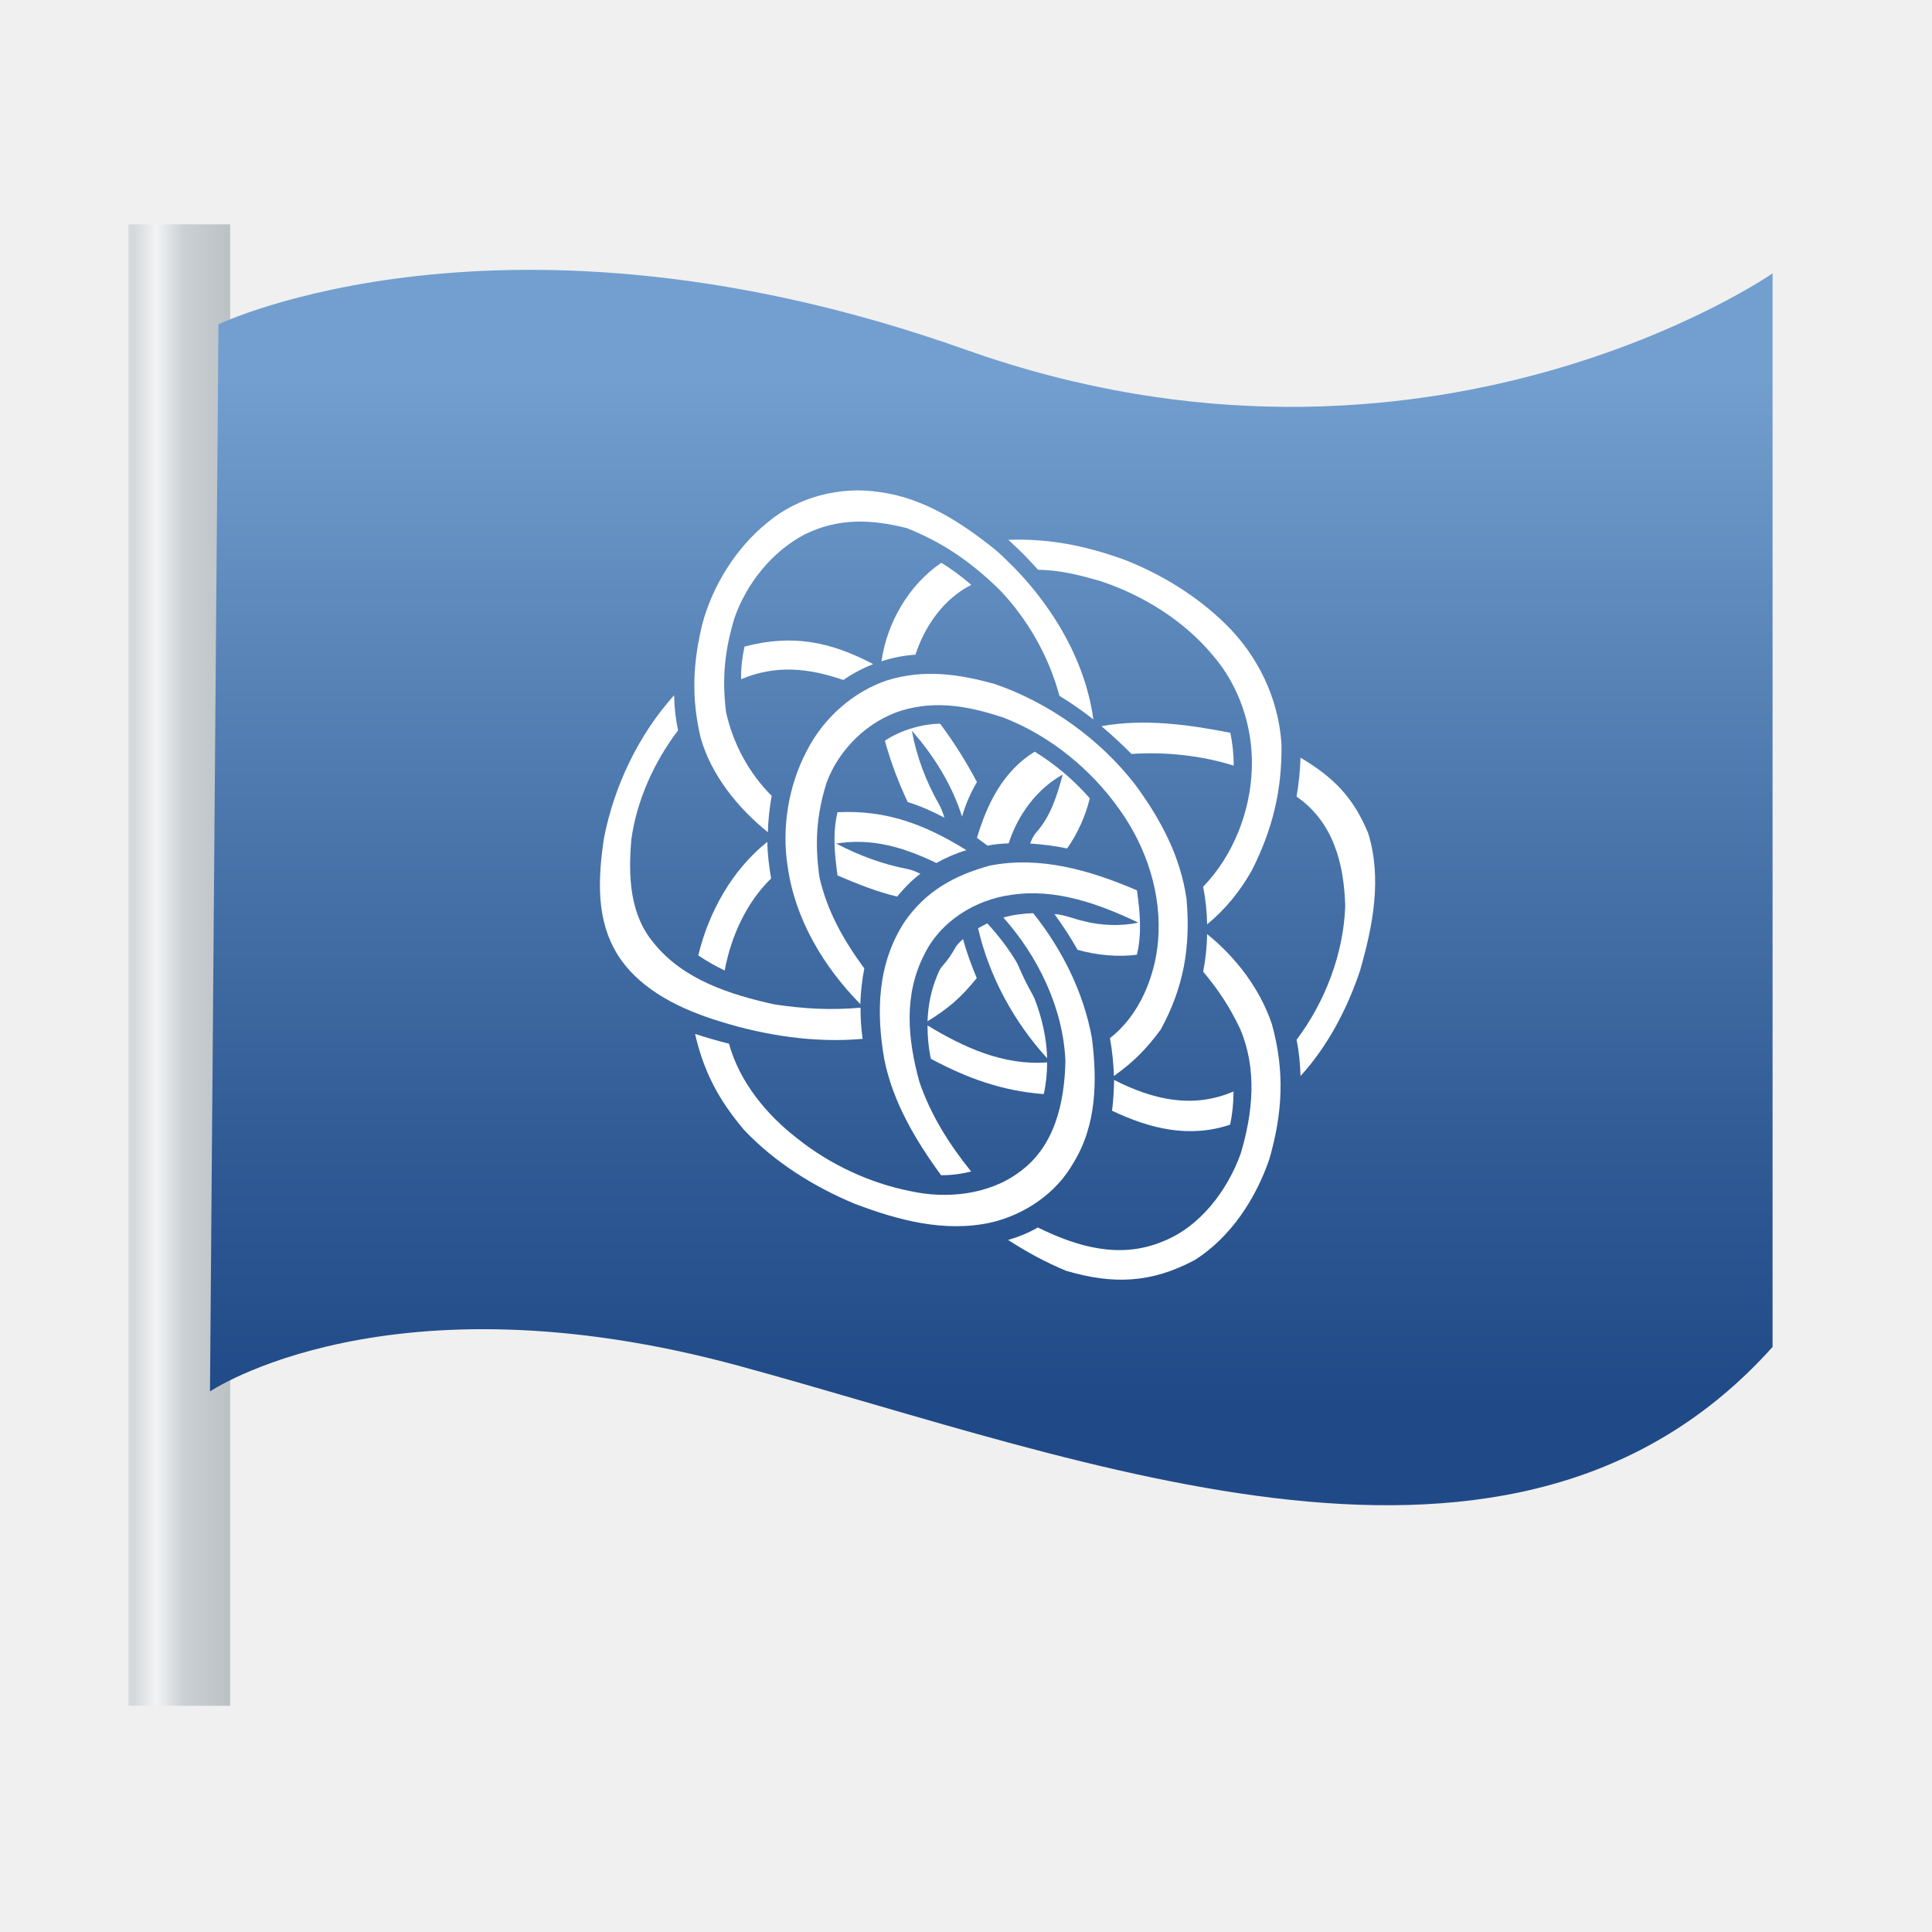
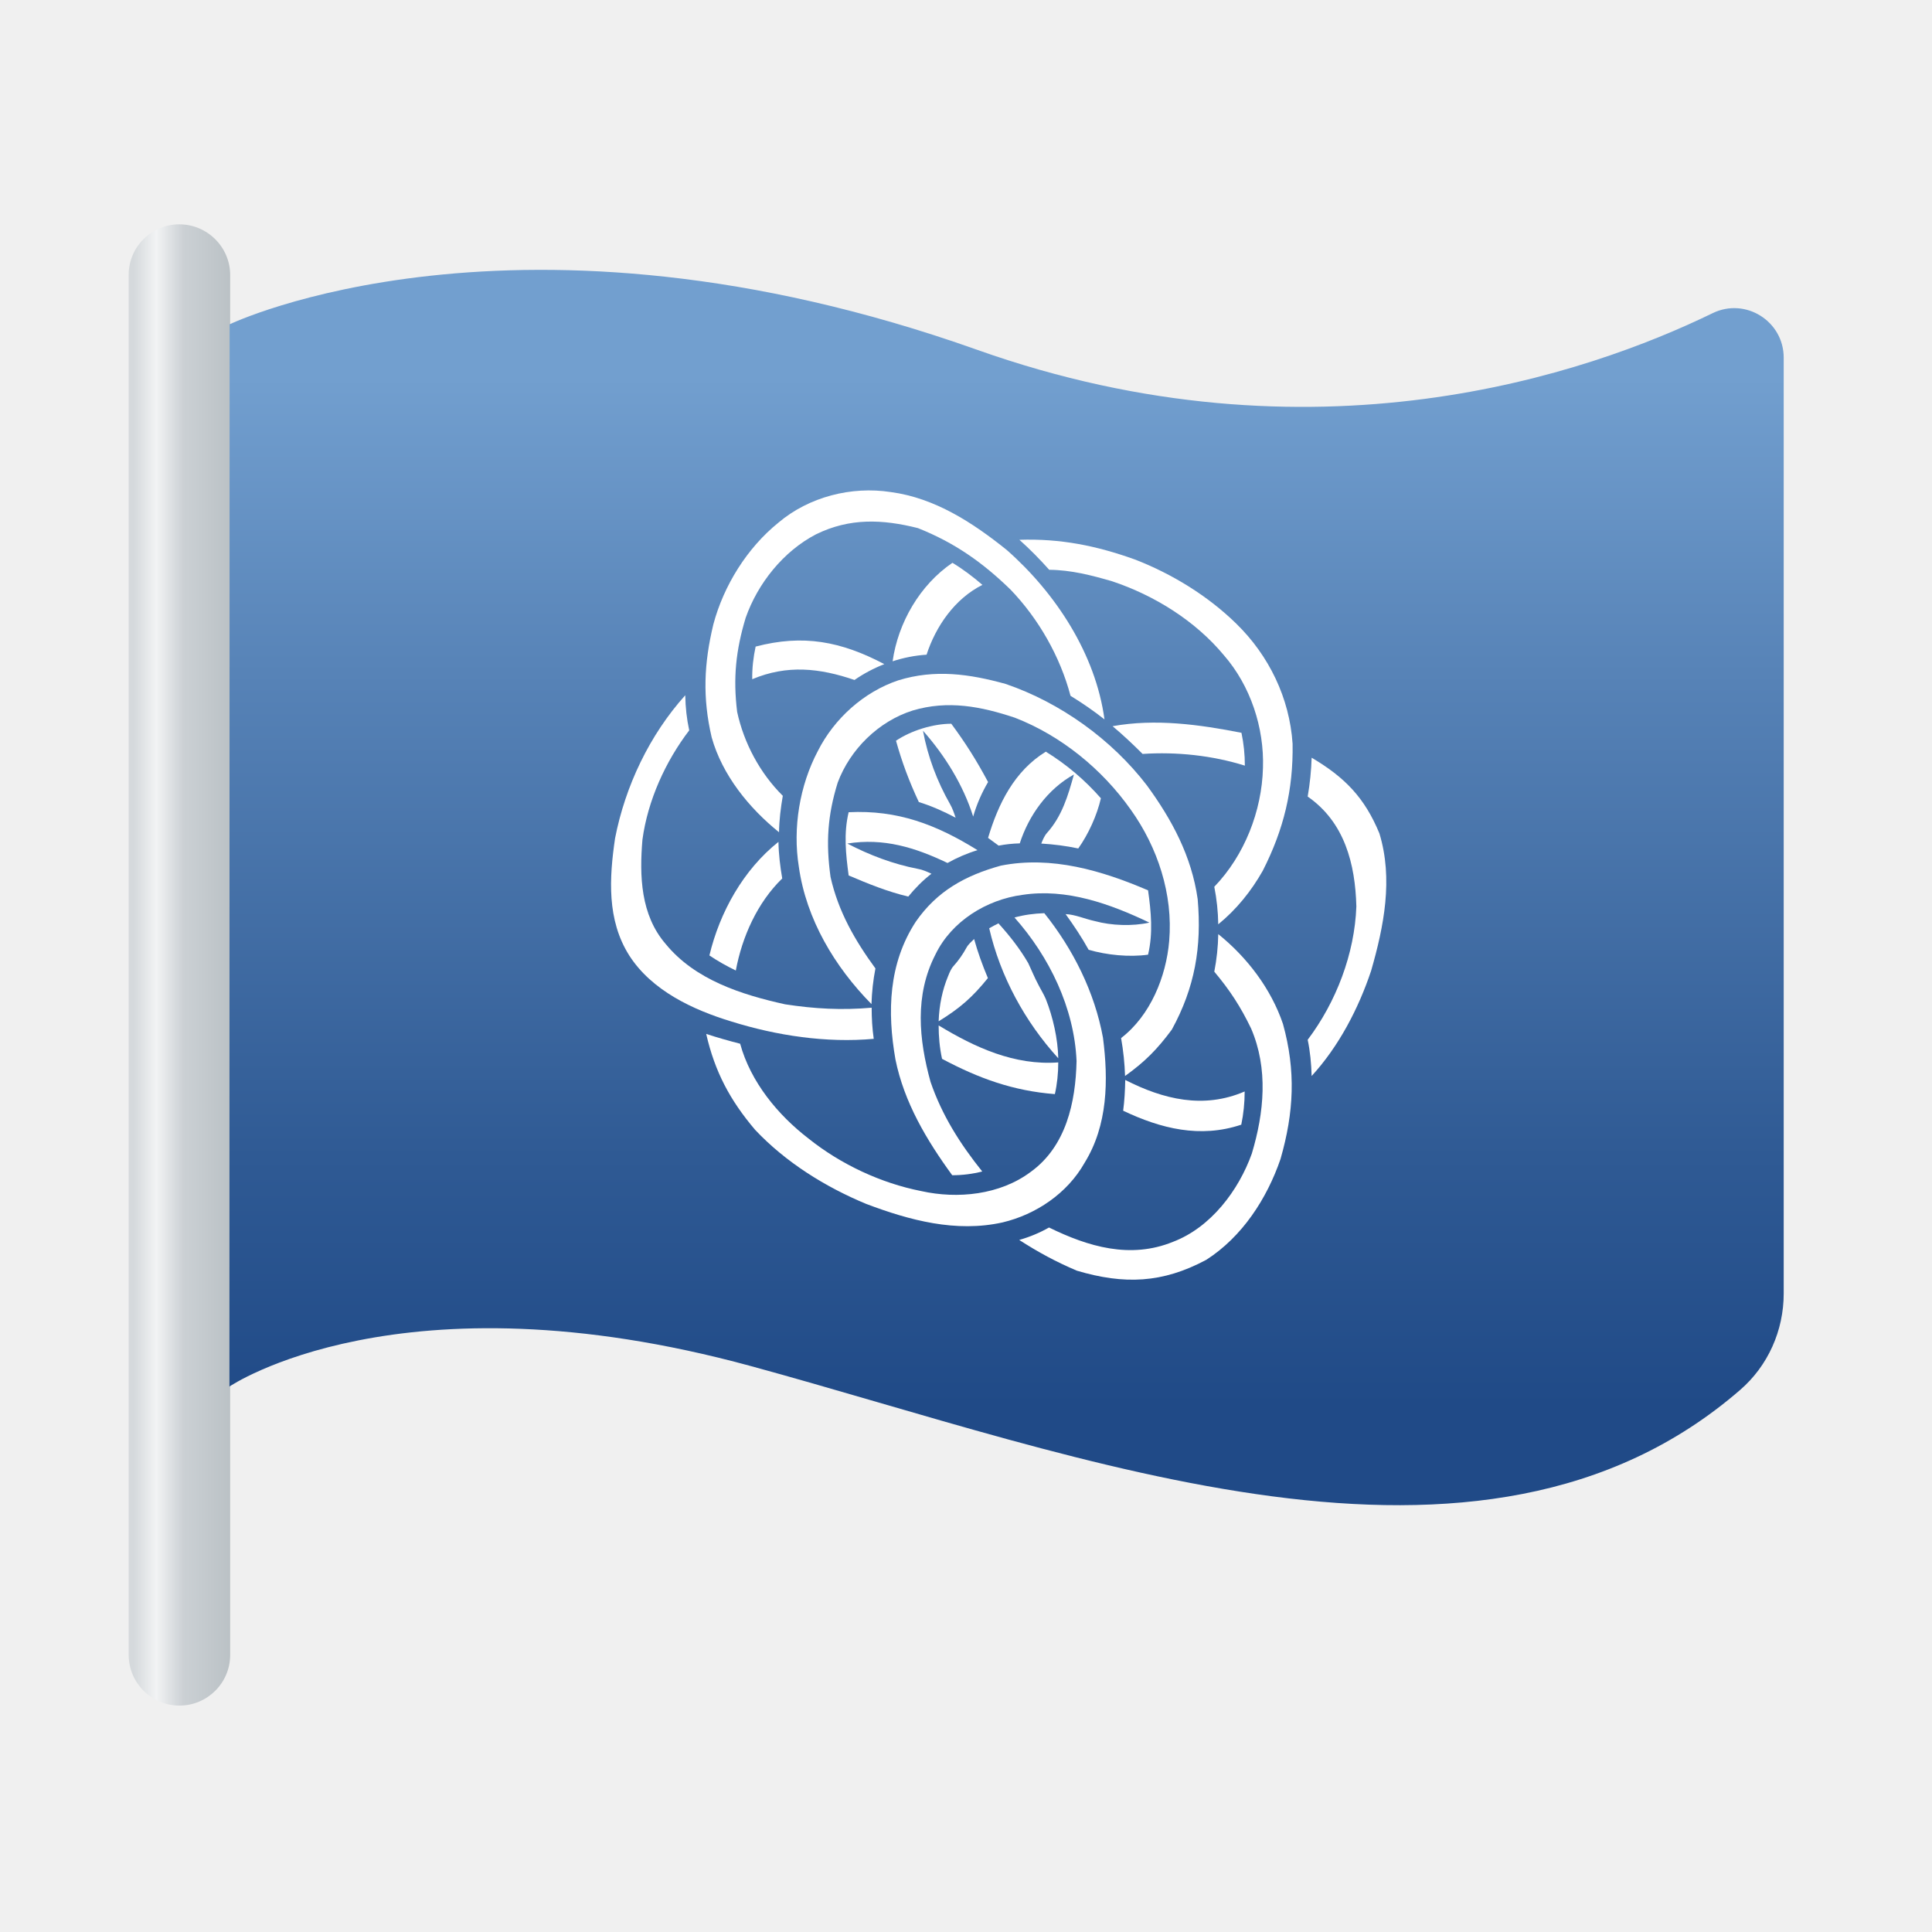
<svg xmlns="http://www.w3.org/2000/svg" version="1.1" id="Layer_1" x="0px" y="0px" viewBox="0 0 1024 1024" style="enable-background:new 0 0 1024 1024;" xml:space="preserve">
  <style type="text/css">
	.st0{fill:url(#SVGID_1_);}
- 	.st1{fill:url(#SVGID_00000081625842976310992390000005094299255434414228_);}
+ 	.st1{fill:url(#SVGID_00000103260193673355182480000004510325709470643338_);}
	.st2{fill:#FFFFFF;}
</style>
-   <linearGradient id="SVGID_1_" gradientUnits="userSpaceOnUse" x1="71.02" y1="514.5" x2="124.706" y2="514.5" gradientTransform="matrix(1 0 0 -1 0 1026)">
+   <linearGradient id="SVGID_1_" gradientUnits="userSpaceOnUse" x1="71.02" y1="493.5" x2="124.706" y2="493.5" gradientTransform="matrix(1 0 0 1 0 18)">
    <stop offset="0" style="stop-color:#D5D9DC" />
    <stop offset="0.219" style="stop-color:#F2F3F4" />
    <stop offset="0.493" style="stop-color:#CBD0D4" />
    <stop offset="0.999" style="stop-color:#B9C0C4" />
  </linearGradient>
-   <rect x="68.1" y="118.9" class="st0" width="53.9" height="785.2" />
-   <linearGradient id="SVGID_00000142170935347111626040000012856125559334357898_" gradientUnits="userSpaceOnUse" x1="525.4" y1="825.967" x2="525.4" y2="280.532" gradientTransform="matrix(1 0 0 -1 0 1026)">
+   <path class="st0" d="M95,118.9L95,118.9c14.9,0,27,12.1,27,26.9v731.3c0,14.9-12.1,26.9-26.9,26.9h0c-14.9,0-26.9-12.1-26.9-26.9  V145.8C68.1,131,80.2,118.9,95,118.9z" />
+   <linearGradient id="SVGID_00000068651127625838933180000002132681702197643185_" gradientUnits="userSpaceOnUse" x1="533.492" y1="182.033" x2="533.492" y2="727.468" gradientTransform="matrix(1 0 0 1 0 18)">
    <stop offset="0" style="stop-color:#729FCF" />
    <stop offset="0.287" style="stop-color:#5783B7" />
    <stop offset="0.757" style="stop-color:#2F5A94" />
    <stop offset="1" style="stop-color:#204A87" />
  </linearGradient>
-   <path style="fill:url(#SVGID_00000142170935347111626040000012856125559334357898_);" d="M115.8,171.9l-4.5,565.6  c0,0,94.6-64.2,280.6-13.5c185.9,50.7,411.3,142,547.6-10.1c0-165.6,0-569,0-569S756.1,272.1,512,185.4S115.8,171.9,115.8,171.9z" />
+   <path style="fill:url(#SVGID_00000068651127625838933180000002132681702197643185_);" d="M121.7,171.9l-0.1,563  c0,0,90.2-61.6,276.2-10.9c175.7,47.9,386.8,132.1,524.5,12.7c14.8-12.8,23.1-31.5,23.1-51.1v-496c0-19.4-20.3-32.1-37.7-23.6  c-65.8,32-211.6,82.7-389.8,19.4C273.8,98.7,121.7,171.9,121.7,171.9z" />
  <g>
    <g id="_x23_ffffffff_00000178897158421398227120000005163129262085290685_">
-       <path class="st2" d="M406.7,277c16.2-13.7,38.7-19.4,59.5-16.2c23.4,3.1,43.6,16.3,61.5,30.7c25.9,22.8,47.1,55.1,51.8,89.8    c-5.7-4.5-11.8-8.7-18-12.5c-5.5-20.8-16.9-40.8-31.8-56.3c-14.8-14.4-29.7-24.9-49.1-32.6c-18.7-4.7-36.1-5.5-54,3.3    c-17.3,9-30.9,26-37.3,44.3c-5.2,17.3-6.7,31.9-4.5,49.8c3.6,16.6,12.1,32.5,24.2,44.5c-1.1,6.4-1.9,12.8-2,19.3    c-15.9-12.8-30.1-30.3-35.7-50.3c-4.9-21-4.1-39.1,0.9-59.9C377.7,310.3,390.1,290.4,406.7,277z" />
-       <path class="st2" d="M534.4,286.1c21.8-0.7,40.7,3.1,61.1,10.4c19.7,7.6,38.8,19.3,53.9,34.1c17.3,16.9,28.2,39.4,29.8,63.6    c0.4,24.5-4.7,45.5-15.8,67.3c-6.1,10.8-14,20.6-23.6,28.4c-0.1-6.7-0.8-13.3-2.1-19.9c16-16.6,25.2-40.1,25.8-63    c0.7-21.3-6.6-43.5-20.7-59.7c-15.2-18.3-36.8-31.7-59.2-39.2c-11-3.2-21.8-6-33.4-6.1C545.3,296.5,540,291.1,534.4,286.1z" />
-       <path class="st2" d="M467.2,350.5c2.9-20.5,14.5-40.5,31.7-52.2c5.5,3.3,10.8,7.3,15.9,11.7c-14.6,7.3-24.7,21.9-29.6,37    C479,347.4,473,348.6,467.2,350.5z" />
-       <path class="st2" d="M394.6,342.7c25.2-6.6,45.2-2.8,68.2,9.3c-5.6,2.2-10.9,5-15.8,8.4c-18.4-6.3-35.7-8.2-54.2-0.4    C392.7,354.1,393.4,348.3,394.6,342.7z" />
-       <path class="st2" d="M470.2,360.6c19.4-6,37.8-3.4,56.9,1.9c29,9.9,56.2,29.4,74.9,53.8c13.3,18.2,23.7,37.6,26.9,60.3    c2.2,25.4-1.5,46.8-13.7,69.1c-7.7,10.4-14.2,17-24.8,24.6c-0.2-6.6-0.9-13.4-2.1-20.1c15.5-11.9,23.9-32.5,25.5-51.5    c2.1-24.7-6.1-49.6-20.4-69.6c-15.1-21.4-36.9-39.2-61.4-48.7c-18-6-35.5-9.4-54.2-3.8c-18,5.7-33.1,20.5-39.7,38.2    c-5.4,17.4-6.3,31.9-3.8,50c4.1,18.3,12.9,33.6,23.8,48.5c-1.2,6.1-1.9,12.5-2.1,18.9c-19.5-19.8-34.6-45-38.5-72.8    c-3.3-20.5,0.4-43.1,10.1-61.4C436.3,380.8,452,366.7,470.2,360.6z" />
-       <path class="st2" d="M583.8,384.9c22.6-4.1,46-0.9,68.3,3.5c1.2,5.7,1.8,11.5,1.8,17.4c-17.3-5.4-36.1-7.4-54.2-6.2    C594.7,394.6,589.4,389.6,583.8,384.9z" />
-       <path class="st2" d="M320.1,444.3c5.4-27.7,18.3-54.8,37.2-75.8c0.1,6.4,0.8,12.6,2.1,18.6c-12.6,16.5-22,37.2-24.8,58    c-1.6,19.1-1,39.8,12.3,55.2c15.6,19.1,40.3,26.9,63.3,32c15.6,2.4,30.1,3.2,45.9,1.8c0,5.5,0.3,11,1.1,16.5    c-25.1,2.3-51.5-1.7-75.5-9.2c-20.4-6.2-42.2-16.4-54.1-35C315.7,487.6,317,465.4,320.1,444.3z" />
-       <path class="st2" d="M689.3,401.6c17.6,10.4,28.1,21.2,35.9,40.1c7.4,24.2,2.4,49.3-4.4,72.9c-6.7,20-17.1,40-31.5,55.7    c-0.2-6.6-0.8-13.1-2.1-19.2c15.1-20,24.9-45.6,25.8-70.7c-0.6-22.5-6.2-44.6-25.8-58.2C688.4,415.2,689.1,408.4,689.3,401.6z" />
-       <path class="st2" d="M548.4,398.4c10.9,6.7,20.8,15.1,29.2,24.7c-2.1,9.1-6.6,19-12,26.6c-6.6-1.4-13.1-2.2-19.6-2.6    c0.8-2,1.6-4,3-5.6c8-8.9,11.2-19.8,14.3-31c-13.9,7.7-23.9,21.6-28.7,36.5c-3.8,0.1-7.6,0.5-11.2,1.2c-1.9-1.4-3.7-2.7-5.6-4.1    C523.2,426,531.7,408.7,548.4,398.4z" />
-       <path class="st2" d="M469,392.6c8-5.4,19.7-9,29.3-9c7.5,10.1,13.6,19.8,19.5,30.9c-3.3,5.6-6,11.7-7.9,18.3    c-5.3-16.8-15-32.4-26.6-45.5c2.5,13.7,7.5,26.9,14.4,39c1.3,2.3,2.1,4.7,2.9,7.1c-6.4-3.4-13-6.3-19.5-8.3    C476,414.2,472.2,404.1,469,392.6z" />
-       <path class="st2" d="M443.9,430.5c25.9-1.3,46.4,6.5,68.3,20.1c-5.6,1.7-10.9,4-15.9,6.8c-17.1-8.2-33.9-13.4-53.1-10.3    c11.7,6.1,24.3,10.9,37.3,13.4c2.5,0.4,4.9,1.5,7.3,2.6c-4.6,3.5-8.6,7.6-12.3,12.1c-11-2.6-21.3-6.8-31.6-11.2    C442.4,452.7,441.2,441.8,443.9,430.5z" />
-       <path class="st2" d="M524.6,458.8c26.9-5.3,53.5,2.6,78,13.1c1.6,11.5,2.7,22.6,0,34.1c-10,1.4-21.9,0.2-31.5-2.6    c-3.6-6.5-7.8-12.8-12.2-18.9c5.1,0.2,10.3,2.6,15.5,3.7c8.8,2.4,19.9,2.8,28.9,0.8c-20.7-9.9-43.9-18.3-67.3-14.7    c-19,2.5-37.6,14-46.1,31.6c-11.1,21.6-8.8,45-2.6,67.5c6.1,17.8,15.7,32.9,27.4,47.5c-5,1.3-10.4,2-15.9,2    c-13.5-18.5-25.5-38.6-30.1-61.4c-4.4-25.2-3.7-50.8,10.8-73C490.8,472.2,505.8,464,524.6,458.8z" />
-       <path class="st2" d="M370.1,506.4c5.5-23,18-45.4,36.6-60.2c0.1,6.5,0.9,13,2,19.4c-13.2,12.8-21.3,31-24.6,48.8    C379.2,512,374.5,509.4,370.1,506.4z" />
-       <path class="st2" d="M639.8,495.1c15.3,12.3,28,29,34.3,47.6c6.9,24.9,5.8,46.9-1.3,71.6c-7.2,21-20.3,41.2-39.3,53.4    c-23.3,12.5-43.6,13.2-68.6,5.8c-11.1-4.7-20.5-9.8-30.6-16.3c5.6-1.6,10.9-3.8,15.8-6.6c20.8,10.2,43.1,16.8,65.7,7.6    c20-7.6,34.8-27.2,41.8-46.8c6.5-21.7,8.8-44.9-0.4-66.3c-5.6-11.6-11.2-20.2-19.5-30.1C639,508.3,639.7,501.7,639.8,495.1z" />
-       <path class="st2" d="M531.8,486.3c5-1.4,10.3-2.1,15.8-2.3c15.3,19.1,26.7,41.9,31.1,66c2.9,22.5,2.6,46.4-9.8,66.4    c-9.1,16.1-25.7,27.3-43.4,31.5c-24.7,5.5-49.3-1.1-72.3-9.8c-21.7-9-42.7-22.1-58.9-39.3C381,583.1,373,568.1,368.4,548    c5.8,1.9,11.8,3.6,18,5.2c5.5,20.2,20,37.8,36.3,50.3c17,13.6,38.3,23.6,59.7,27.8c19.3,4.3,41.7,2,57.9-10.1    c18.9-13.6,23.9-37,24.4-58.8C563.5,534.3,550.3,507.1,531.8,486.3z" />
-       <path class="st2" d="M518.4,492c1.6-0.9,3.2-1.8,4.9-2.6c5.9,6.5,11.4,13.5,15.8,21.1c1.8,3.8,3.3,7.6,5.3,11.3    c1.3,2.6,2.9,5.1,4,7.7c3.8,9.6,6.4,21.1,6.6,31.4C537.4,541.6,524.3,517.6,518.4,492z" />
-       <path class="st2" d="M506.4,502.2c1-1.8,2.6-3.1,4-4.5c1.9,6.9,4.4,13.8,7.3,20.7c-8.2,10.2-15,16.1-26.1,22.9    c0.3-8.6,2-16.7,5-23.9c0.8-2,1.6-4,3-5.5C502.2,509,504.5,505.7,506.4,502.2z" />
-       <path class="st2" d="M491.6,543.5c19.3,11.7,40.2,21.3,63.4,19.6c0,5.8-0.6,11.5-1.8,16.8c-22-1.7-40.3-8.3-59.8-18.7    C492.1,555.2,491.6,549.3,491.6,543.5z" />
-       <path class="st2" d="M590.5,572.4c20.2,10.3,41.5,15.5,63.3,6.1c0,5.9-0.6,11.9-1.8,17.6c-21.8,7.3-42.6,2.1-62.6-7.4    C590.1,583.4,590.4,577.9,590.5,572.4z" />
+       <path class="st2" d="M412.6,277c16.2-13.7,38.7-19.4,59.5-16.2c23.4,3.1,43.6,16.3,61.5,30.7c25.9,22.8,47.1,55.1,51.8,89.8    c-5.7-4.5-11.8-8.7-18-12.5c-5.5-20.8-16.9-40.8-31.8-56.3c-14.8-14.4-29.7-24.9-49.1-32.6c-18.7-4.7-36.1-5.5-54,3.3    c-17.3,9-30.9,26-37.3,44.3c-5.2,17.3-6.7,31.9-4.5,49.8c3.6,16.6,12.1,32.5,24.2,44.5c-1.1,6.4-1.9,12.8-2,19.3    c-15.9-12.8-30.1-30.3-35.7-50.3c-4.9-21-4.1-39.1,0.9-59.9C383.6,310.3,396,290.4,412.6,277z" />
+       <path class="st2" d="M540.3,286.1c21.8-0.7,40.7,3.1,61.1,10.4c19.7,7.6,38.8,19.3,53.9,34.1c17.3,16.9,28.2,39.4,29.8,63.6    c0.4,24.5-4.7,45.5-15.8,67.3c-6.1,10.8-14,20.6-23.6,28.4c-0.1-6.7-0.8-13.3-2.1-19.9c16-16.6,25.2-40.1,25.8-63    c0.7-21.3-6.6-43.5-20.7-59.7c-15.2-18.3-36.8-31.7-59.2-39.2c-11-3.2-21.8-6-33.4-6.1C551.2,296.5,545.9,291.1,540.3,286.1z" />
+       <path class="st2" d="M473.1,350.5c2.9-20.5,14.5-40.5,31.7-52.2c5.5,3.3,10.8,7.3,15.9,11.7c-14.6,7.3-24.7,21.9-29.6,37    C484.9,347.4,478.9,348.6,473.1,350.5z" />
+       <path class="st2" d="M400.5,342.7c25.2-6.6,45.2-2.8,68.2,9.3c-5.6,2.2-10.9,5-15.8,8.4c-18.4-6.3-35.7-8.2-54.2-0.4    C398.6,354.1,399.3,348.3,400.5,342.7z" />
+       <path class="st2" d="M476.1,360.6c19.4-6,37.8-3.4,56.9,1.9c29,9.9,56.2,29.4,74.9,53.8c13.3,18.2,23.7,37.6,26.9,60.3    c2.2,25.4-1.5,46.8-13.7,69.1c-7.7,10.4-14.2,17-24.8,24.6c-0.2-6.6-0.9-13.4-2.1-20.1c15.5-11.9,23.9-32.5,25.5-51.5    c2.1-24.7-6.1-49.6-20.4-69.6c-15.1-21.4-36.9-39.2-61.4-48.7c-18-6-35.5-9.4-54.2-3.8c-18,5.7-33.1,20.5-39.7,38.2    c-5.4,17.4-6.3,31.9-3.8,50c4.1,18.3,12.9,33.6,23.8,48.5c-1.2,6.1-1.9,12.5-2.1,18.9c-19.5-19.8-34.6-45-38.5-72.8    c-3.3-20.5,0.4-43.1,10.1-61.4C442.2,380.8,457.9,366.7,476.1,360.6z" />
+       <path class="st2" d="M589.7,384.9c22.6-4.1,46-0.9,68.3,3.5c1.2,5.7,1.8,11.5,1.8,17.4c-17.3-5.4-36.1-7.4-54.2-6.2    C600.6,394.6,595.3,389.6,589.7,384.9z" />
+       <path class="st2" d="M326,444.3c5.4-27.7,18.3-54.8,37.2-75.8c0.1,6.4,0.8,12.6,2.1,18.6c-12.6,16.5-22,37.2-24.8,58    c-1.6,19.1-1,39.8,12.3,55.2c15.6,19.1,40.3,26.9,63.3,32c15.6,2.4,30.1,3.2,45.9,1.8c0,5.5,0.3,11,1.1,16.5    c-25.1,2.3-51.5-1.7-75.5-9.2c-20.4-6.2-42.2-16.4-54.1-35C321.6,487.6,322.9,465.4,326,444.3z" />
+       <path class="st2" d="M695.2,401.6c17.6,10.4,28.1,21.2,35.9,40.1c7.4,24.2,2.4,49.3-4.4,72.9c-6.7,20-17.1,40-31.5,55.7    c-0.2-6.6-0.8-13.1-2.1-19.2c15.1-20,24.9-45.6,25.8-70.7c-0.6-22.5-6.2-44.6-25.8-58.2C694.3,415.2,695,408.4,695.2,401.6z" />
+       <path class="st2" d="M554.3,398.4c10.9,6.7,20.8,15.1,29.2,24.7c-2.1,9.1-6.6,19-12,26.6c-6.6-1.4-13.1-2.2-19.6-2.6    c0.8-2,1.6-4,3-5.6c8-8.9,11.2-19.8,14.3-31c-13.9,7.7-23.9,21.6-28.7,36.5c-3.8,0.1-7.6,0.5-11.2,1.2c-1.9-1.4-3.7-2.7-5.6-4.1    C529.1,426,537.6,408.7,554.3,398.4z" />
+       <path class="st2" d="M474.9,392.6c8-5.4,19.7-9,29.3-9c7.5,10.1,13.6,19.8,19.5,30.9c-3.3,5.6-6,11.7-7.9,18.3    c-5.3-16.8-15-32.4-26.6-45.5c2.5,13.7,7.5,26.9,14.4,39c1.3,2.3,2.1,4.7,2.9,7.1c-6.4-3.4-13-6.3-19.5-8.3    C481.9,414.2,478.1,404.1,474.9,392.6z" />
+       <path class="st2" d="M449.8,430.5c25.9-1.3,46.4,6.5,68.3,20.1c-5.6,1.7-10.9,4-15.9,6.8c-17.1-8.2-33.9-13.4-53.1-10.3    c11.7,6.1,24.3,10.9,37.3,13.4c2.5,0.4,4.9,1.5,7.3,2.6c-4.6,3.5-8.6,7.6-12.3,12.1c-11-2.6-21.3-6.8-31.6-11.2    C448.3,452.7,447.1,441.8,449.8,430.5z" />
+       <path class="st2" d="M530.5,458.8c26.9-5.3,53.5,2.6,78,13.1c1.6,11.5,2.7,22.6,0,34.1c-10,1.4-21.9,0.2-31.5-2.6    c-3.6-6.5-7.8-12.8-12.2-18.9c5.1,0.2,10.3,2.6,15.5,3.7c8.8,2.4,19.9,2.8,28.9,0.8c-20.7-9.9-43.9-18.3-67.3-14.7    c-19,2.5-37.6,14-46.1,31.6c-11.1,21.6-8.8,45-2.6,67.5c6.1,17.8,15.7,32.9,27.4,47.5c-5,1.3-10.4,2-15.9,2    c-13.5-18.5-25.5-38.6-30.1-61.4c-4.4-25.2-3.7-50.8,10.8-73C496.7,472.2,511.7,464,530.5,458.8z" />
+       <path class="st2" d="M376,506.4c5.5-23,18-45.4,36.6-60.2c0.1,6.5,0.9,13,2,19.4c-13.2,12.8-21.3,31-24.6,48.8    C385.1,512,380.4,509.4,376,506.4z" />
+       <path class="st2" d="M645.7,495.1c15.3,12.3,28,29,34.3,47.6c6.9,24.9,5.8,46.9-1.3,71.6c-7.2,21-20.3,41.2-39.3,53.4    c-23.3,12.5-43.6,13.2-68.6,5.8c-11.1-4.7-20.5-9.8-30.6-16.3c5.6-1.6,10.9-3.8,15.8-6.6c20.8,10.2,43.1,16.8,65.7,7.6    c20-7.6,34.8-27.2,41.8-46.8c6.5-21.7,8.8-44.9-0.4-66.3c-5.6-11.6-11.2-20.2-19.5-30.1C644.9,508.3,645.6,501.7,645.7,495.1z" />
+       <path class="st2" d="M537.7,486.3c5-1.4,10.3-2.1,15.8-2.3c15.3,19.1,26.7,41.9,31.1,66c2.9,22.5,2.6,46.4-9.8,66.4    c-9.1,16.1-25.7,27.3-43.4,31.5c-24.7,5.5-49.3-1.1-72.3-9.8c-21.7-9-42.7-22.1-58.9-39.3c-13.3-15.7-21.3-30.7-25.9-50.8    c5.8,1.9,11.8,3.6,18,5.2c5.5,20.2,20,37.8,36.3,50.3c17,13.6,38.3,23.6,59.7,27.8c19.3,4.3,41.7,2,57.9-10.1    c18.9-13.6,23.9-37,24.4-58.8C569.4,534.3,556.2,507.1,537.7,486.3z" />
+       <path class="st2" d="M524.3,492c1.6-0.9,3.2-1.8,4.9-2.6c5.9,6.5,11.4,13.5,15.8,21.1c1.8,3.8,3.3,7.6,5.3,11.3    c1.3,2.6,2.9,5.1,4,7.7c3.8,9.6,6.4,21.1,6.6,31.4C543.3,541.6,530.2,517.6,524.3,492z" />
+       <path class="st2" d="M512.3,502.2c1-1.8,2.6-3.1,4-4.5c1.9,6.9,4.4,13.8,7.3,20.7c-8.2,10.2-15,16.1-26.1,22.9    c0.3-8.6,2-16.7,5-23.9c0.8-2,1.6-4,3-5.5C508.1,509,510.4,505.7,512.3,502.2z" />
+       <path class="st2" d="M497.5,543.5c19.3,11.7,40.2,21.3,63.4,19.6c0,5.8-0.6,11.5-1.8,16.8c-22-1.7-40.3-8.3-59.8-18.7    C498,555.2,497.5,549.3,497.5,543.5z" />
+       <path class="st2" d="M596.4,572.4c20.2,10.3,41.5,15.5,63.3,6.1c0,5.9-0.6,11.9-1.8,17.6c-21.8,7.3-42.6,2.1-62.6-7.4    C596,583.4,596.3,577.9,596.4,572.4z" />
    </g>
  </g>
</svg>
